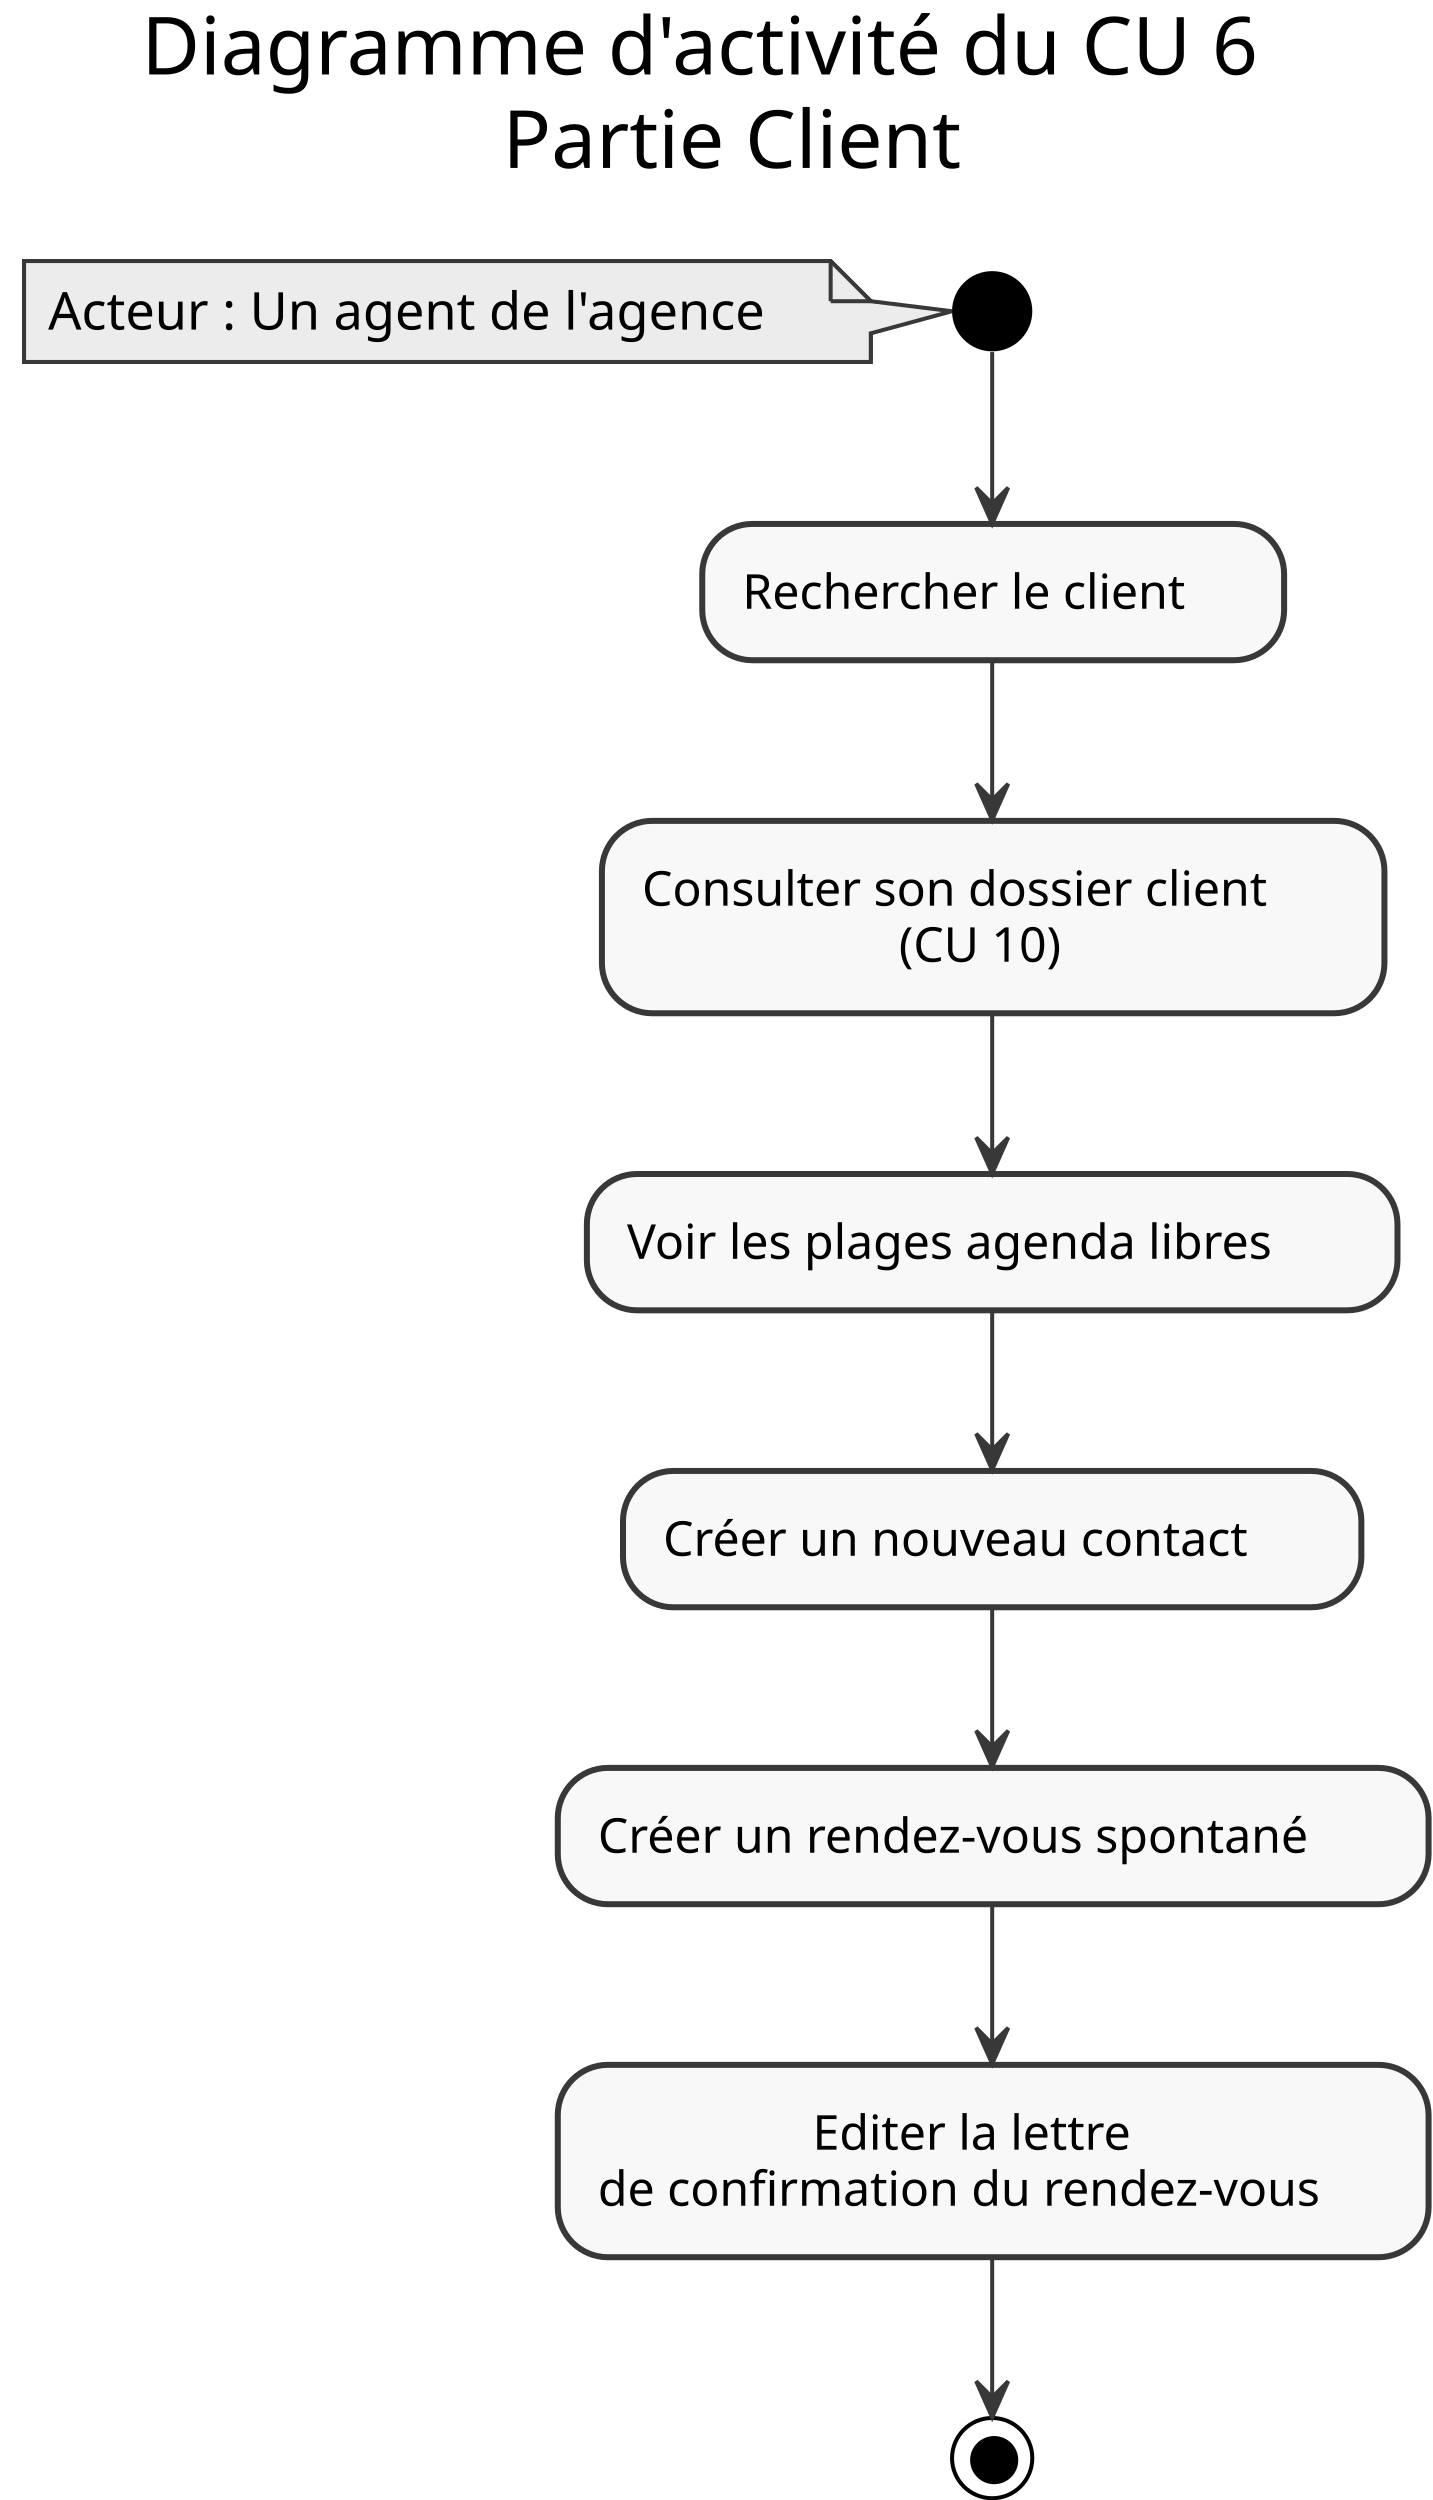
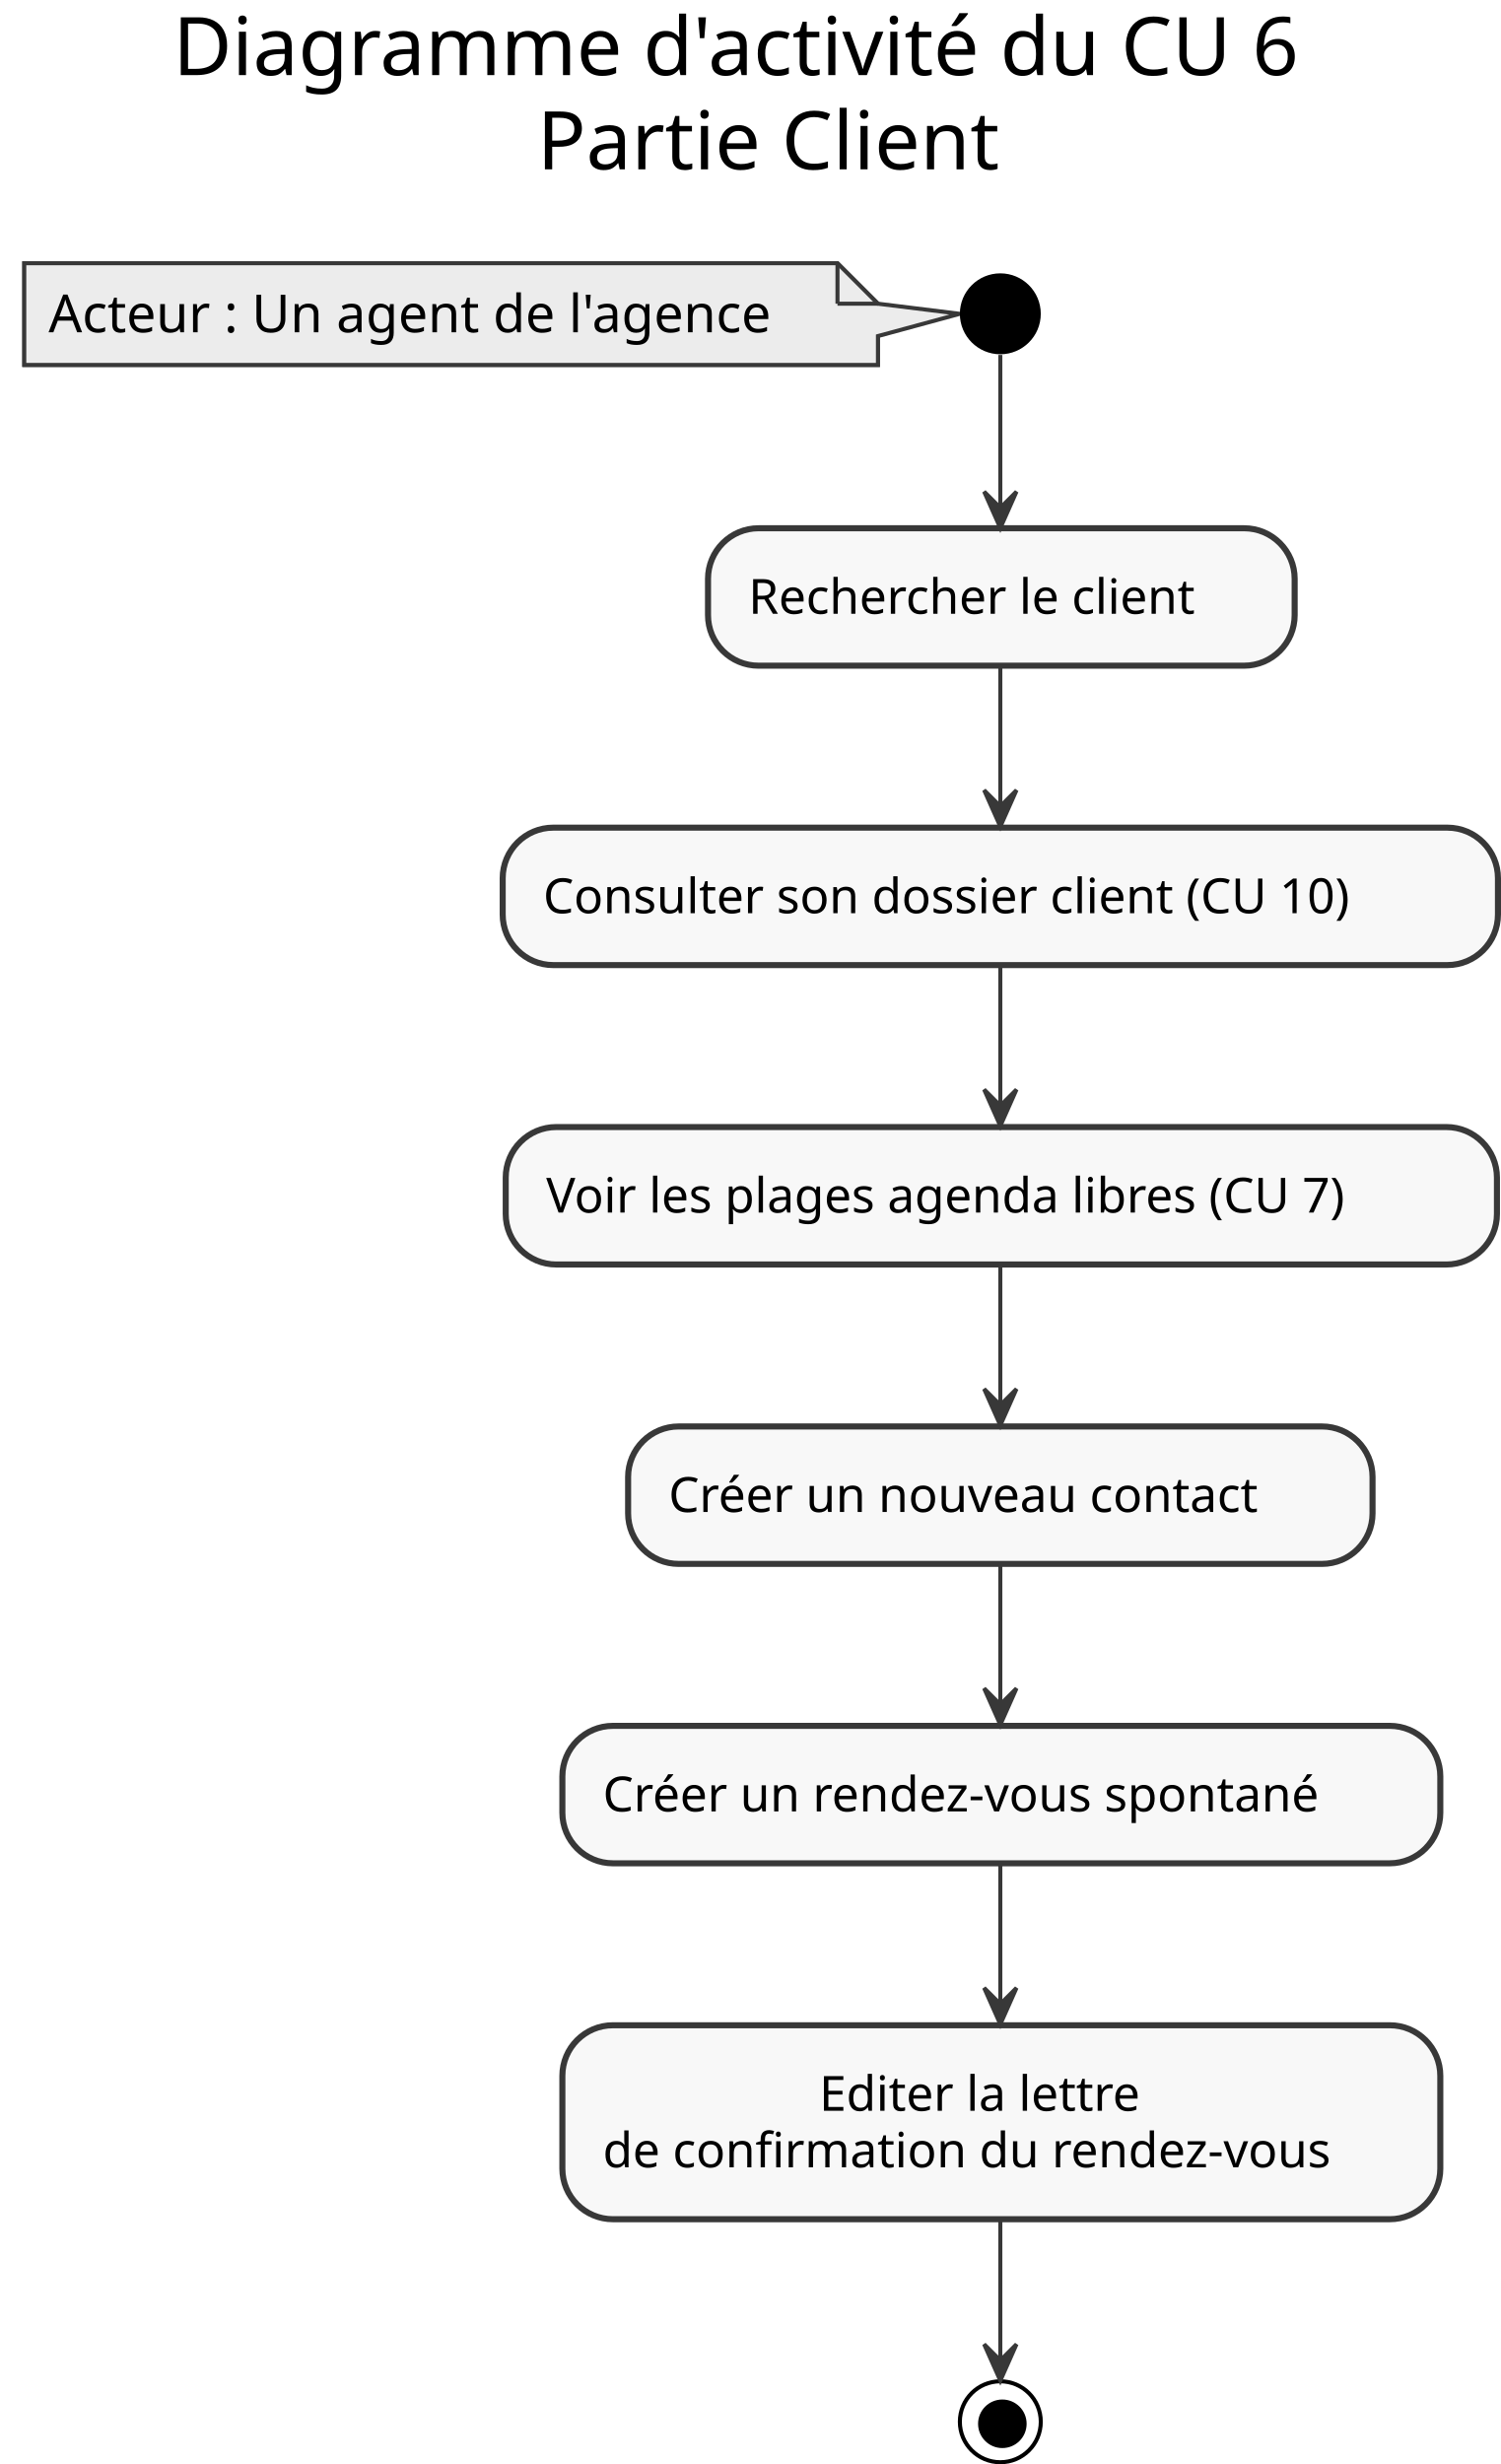
- <svg xmlns="http://www.w3.org/2000/svg" height="623px" style="width:357px;height:623px;" version="1.1" viewBox="0 0 357 623" width="357px">
+ <svg xmlns="http://www.w3.org/2000/svg" height="609px" style="width:371px;height:609px;" version="1.1" viewBox="0 0 371 609" width="371px">
  <defs />
  <g>
-     <text fill="#000000" font-family="sans-serif" font-size="20" lengthAdjust="spacingAndGlyphs" textLength="303" x="35.25" y="18.564">Diagramme d'activité du CU 6</text>
-     <text fill="#000000" font-family="sans-serif" font-size="20" lengthAdjust="spacingAndGlyphs" textLength="123" x="125.25" y="41.846">Partie Client</text>
-     <line style="stroke: none; stroke-width: 1.0;" x1="35.25" x2="338.25" y1="51.562" y2="51.562" />
+     <text fill="#000000" font-family="sans-serif" font-size="20" lengthAdjust="spacingAndGlyphs" textLength="303" x="42.75" y="18.564">Diagramme d'activité du CU 6</text>
+     <text fill="#000000" font-family="sans-serif" font-size="20" lengthAdjust="spacingAndGlyphs" textLength="123" x="132.75" y="41.846">Partie Client</text>
+     <line style="stroke: none; stroke-width: 1.0;" x1="42.75" x2="345.75" y1="51.562" y2="51.562" />
    <polygon fill="#ECECEC" points="6,65.062,6,90.195,217,90.195,217,75.062,207,65.062,6,65.062" style="stroke: #383838; stroke-width: 1.0;" />
    <polygon fill="#ECECEC" points="6,65.062,6,90.195,217,90.195,217,83.062,237.227,77.562,217,75.062,217,75.062,207,65.062,6,65.062" style="stroke: #383838; stroke-width: 1.0;" />
    <line style="stroke: #383838; stroke-width: 1.0;" x1="207" x2="207" y1="65.062" y2="75.062" />
    <line style="stroke: #383838; stroke-width: 1.0;" x1="217" x2="207" y1="75.062" y2="75.062" />
    <text fill="#000000" font-family="sans-serif" font-size="13" lengthAdjust="spacingAndGlyphs" textLength="190" x="12" y="82.129">Acteur : Un agent de l'agence</text>
    <ellipse cx="247.25" cy="77.562" fill="#000000" rx="10" ry="10" style="stroke: none; stroke-width: 1.0;" />
    <rect fill="#F8F8F8" height="33.969" rx="12.5" ry="12.5" style="stroke: #383838; stroke-width: 1.5;" width="145" x="175" y="130.562" />
    <text fill="#000000" font-family="sans-serif" font-size="12" lengthAdjust="spacingAndGlyphs" textLength="125" x="185" y="151.701">Rechercher le client</text>
-     <rect fill="#F8F8F8" height="47.938" rx="12.5" ry="12.5" style="stroke: #383838; stroke-width: 1.5;" width="195" x="150" y="204.562" />
-     <text fill="#000000" font-family="sans-serif" font-size="12" lengthAdjust="spacingAndGlyphs" textLength="175" x="160" y="225.701">Consulter son dossier client</text>
-     <text fill="#000000" font-family="sans-serif" font-size="12" lengthAdjust="spacingAndGlyphs" textLength="47" x="224" y="239.67">(CU 10)</text>
-     <rect fill="#F8F8F8" height="33.969" rx="12.5" ry="12.5" style="stroke: #383838; stroke-width: 1.5;" width="202" x="146.25" y="292.562" />
-     <text fill="#000000" font-family="sans-serif" font-size="12" lengthAdjust="spacingAndGlyphs" textLength="182" x="156.25" y="313.701">Voir les plages agenda libres</text>
-     <rect fill="#F8F8F8" height="33.969" rx="12.5" ry="12.5" style="stroke: #383838; stroke-width: 1.5;" width="184" x="155.25" y="366.562" />
-     <text fill="#000000" font-family="sans-serif" font-size="12" lengthAdjust="spacingAndGlyphs" textLength="164" x="165.25" y="387.701">Créer un nouveau contact</text>
-     <rect fill="#F8F8F8" height="33.969" rx="12.5" ry="12.5" style="stroke: #383838; stroke-width: 1.5;" width="217" x="139" y="440.562" />
-     <text fill="#000000" font-family="sans-serif" font-size="12" lengthAdjust="spacingAndGlyphs" textLength="197" x="149" y="461.701">Créer un rendez-vous spontané</text>
-     <rect fill="#F8F8F8" height="47.938" rx="12.5" ry="12.5" style="stroke: #383838; stroke-width: 1.5;" width="217" x="139" y="514.562" />
-     <text fill="#000000" font-family="sans-serif" font-size="12" lengthAdjust="spacingAndGlyphs" textLength="90" x="202.5" y="535.701">Editer la lettre</text>
-     <text fill="#000000" font-family="sans-serif" font-size="12" lengthAdjust="spacingAndGlyphs" textLength="197" x="149" y="549.67">de confirmation du rendez-vous</text>
-     <ellipse cx="247.25" cy="612.562" fill="none" rx="10" ry="10" style="stroke: #000000; stroke-width: 1.0;" />
-     <ellipse cx="247.75" cy="613.062" fill="#000000" rx="6" ry="6" style="stroke: none; stroke-width: 1.0;" />
+     <rect fill="#F8F8F8" height="33.969" rx="12.5" ry="12.5" style="stroke: #383838; stroke-width: 1.5;" width="246" x="124.25" y="204.562" />
+     <text fill="#000000" font-family="sans-serif" font-size="12" lengthAdjust="spacingAndGlyphs" textLength="226" x="134.25" y="225.701">Consulter son dossier client (CU 10)</text>
+     <rect fill="#F8F8F8" height="33.969" rx="12.5" ry="12.5" style="stroke: #383838; stroke-width: 1.5;" width="245" x="125" y="278.562" />
+     <text fill="#000000" font-family="sans-serif" font-size="12" lengthAdjust="spacingAndGlyphs" textLength="225" x="135" y="299.701">Voir les plages agenda libres (CU 7)</text>
+     <rect fill="#F8F8F8" height="33.969" rx="12.5" ry="12.5" style="stroke: #383838; stroke-width: 1.5;" width="184" x="155.25" y="352.562" />
+     <text fill="#000000" font-family="sans-serif" font-size="12" lengthAdjust="spacingAndGlyphs" textLength="164" x="165.25" y="373.701">Créer un nouveau contact</text>
+     <rect fill="#F8F8F8" height="33.969" rx="12.5" ry="12.5" style="stroke: #383838; stroke-width: 1.5;" width="217" x="139" y="426.562" />
+     <text fill="#000000" font-family="sans-serif" font-size="12" lengthAdjust="spacingAndGlyphs" textLength="197" x="149" y="447.701">Créer un rendez-vous spontané</text>
+     <rect fill="#F8F8F8" height="47.938" rx="12.5" ry="12.5" style="stroke: #383838; stroke-width: 1.5;" width="217" x="139" y="500.562" />
+     <text fill="#000000" font-family="sans-serif" font-size="12" lengthAdjust="spacingAndGlyphs" textLength="90" x="202.5" y="521.701">Editer la lettre</text>
+     <text fill="#000000" font-family="sans-serif" font-size="12" lengthAdjust="spacingAndGlyphs" textLength="197" x="149" y="535.67">de confirmation du rendez-vous</text>
+     <ellipse cx="247.25" cy="598.562" fill="none" rx="10" ry="10" style="stroke: #000000; stroke-width: 1.0;" />
+     <ellipse cx="247.75" cy="599.062" fill="#000000" rx="6" ry="6" style="stroke: none; stroke-width: 1.0;" />
    <path d="M247.25,87.734 C247.25,97.312 247.25,112.674 247.25,125.299 " fill="none" style="stroke: #383838; stroke-width: 1.0;" />
    <polygon fill="#383838" points="247.25,130.517,251.25,121.516,247.25,125.516,243.25,121.516,247.25,130.517" style="stroke: #383838; stroke-width: 1.0;" />
-     <path d="M247.25,164.931 C247.25,174.808 247.25,187.663 247.25,199.155 " fill="none" style="stroke: #383838; stroke-width: 1.0;" />
-     <polygon fill="#383838" points="247.25,204.323,251.25,195.323,247.25,199.323,243.25,195.323,247.25,204.323" style="stroke: #383838; stroke-width: 1.0;" />
-     <path d="M247.25,252.838 C247.25,263.789 247.25,276.755 247.25,287.423 " fill="none" style="stroke: #383838; stroke-width: 1.0;" />
-     <polygon fill="#383838" points="247.25,292.457,251.25,283.457,247.25,287.457,243.25,283.457,247.25,292.457" style="stroke: #383838; stroke-width: 1.0;" />
-     <path d="M247.25,326.901 C247.25,337.026 247.25,350.147 247.25,361.106 " fill="none" style="stroke: #383838; stroke-width: 1.0;" />
-     <polygon fill="#383838" points="247.25,366.289,251.25,357.289,247.25,361.289,243.25,357.289,247.25,366.289" style="stroke: #383838; stroke-width: 1.0;" />
-     <path d="M247.25,400.901 C247.25,411.026 247.25,424.147 247.25,435.106 " fill="none" style="stroke: #383838; stroke-width: 1.0;" />
-     <polygon fill="#383838" points="247.25,440.289,251.25,431.289,247.25,435.289,243.25,431.289,247.25,440.289" style="stroke: #383838; stroke-width: 1.0;" />
-     <path d="M247.25,474.932 C247.25,484.808 247.25,497.663 247.25,509.156 " fill="none" style="stroke: #383838; stroke-width: 1.0;" />
-     <polygon fill="#383838" points="247.25,514.323,251.25,505.324,247.25,509.324,243.25,505.324,247.25,514.323" style="stroke: #383838; stroke-width: 1.0;" />
-     <path d="M247.25,562.74 C247.25,574.117 247.25,587.459 247.25,597.318 " fill="none" style="stroke: #383838; stroke-width: 1.0;" />
-     <polygon fill="#383838" points="247.25,602.403,251.25,593.403,247.25,597.403,243.25,593.403,247.25,602.403" style="stroke: #383838; stroke-width: 1.0;" />
+     <path d="M247.25,164.9 C247.25,175.026 247.25,188.147 247.25,199.106 " fill="none" style="stroke: #383838; stroke-width: 1.0;" />
+     <polygon fill="#383838" points="247.25,204.29,251.25,195.29,247.25,199.29,243.25,195.29,247.25,204.29" style="stroke: #383838; stroke-width: 1.0;" />
+     <path d="M247.25,238.9 C247.25,249.026 247.25,262.147 247.25,273.106 " fill="none" style="stroke: #383838; stroke-width: 1.0;" />
+     <polygon fill="#383838" points="247.25,278.289,251.25,269.289,247.25,273.289,243.25,269.289,247.25,278.289" style="stroke: #383838; stroke-width: 1.0;" />
+     <path d="M247.25,312.901 C247.25,323.026 247.25,336.147 247.25,347.106 " fill="none" style="stroke: #383838; stroke-width: 1.0;" />
+     <polygon fill="#383838" points="247.25,352.289,251.25,343.289,247.25,347.289,243.25,343.289,247.25,352.289" style="stroke: #383838; stroke-width: 1.0;" />
+     <path d="M247.25,386.901 C247.25,397.026 247.25,410.147 247.25,421.106 " fill="none" style="stroke: #383838; stroke-width: 1.0;" />
+     <polygon fill="#383838" points="247.25,426.289,251.25,417.289,247.25,421.289,243.25,417.289,247.25,426.289" style="stroke: #383838; stroke-width: 1.0;" />
+     <path d="M247.25,460.932 C247.25,470.808 247.25,483.663 247.25,495.156 " fill="none" style="stroke: #383838; stroke-width: 1.0;" />
+     <polygon fill="#383838" points="247.25,500.324,251.25,491.324,247.25,495.324,243.25,491.324,247.25,500.324" style="stroke: #383838; stroke-width: 1.0;" />
+     <path d="M247.25,548.74 C247.25,560.117 247.25,573.459 247.25,583.318 " fill="none" style="stroke: #383838; stroke-width: 1.0;" />
+     <polygon fill="#383838" points="247.25,588.403,251.25,579.403,247.25,583.403,243.25,579.403,247.25,588.403" style="stroke: #383838; stroke-width: 1.0;" />
  </g>
</svg>
